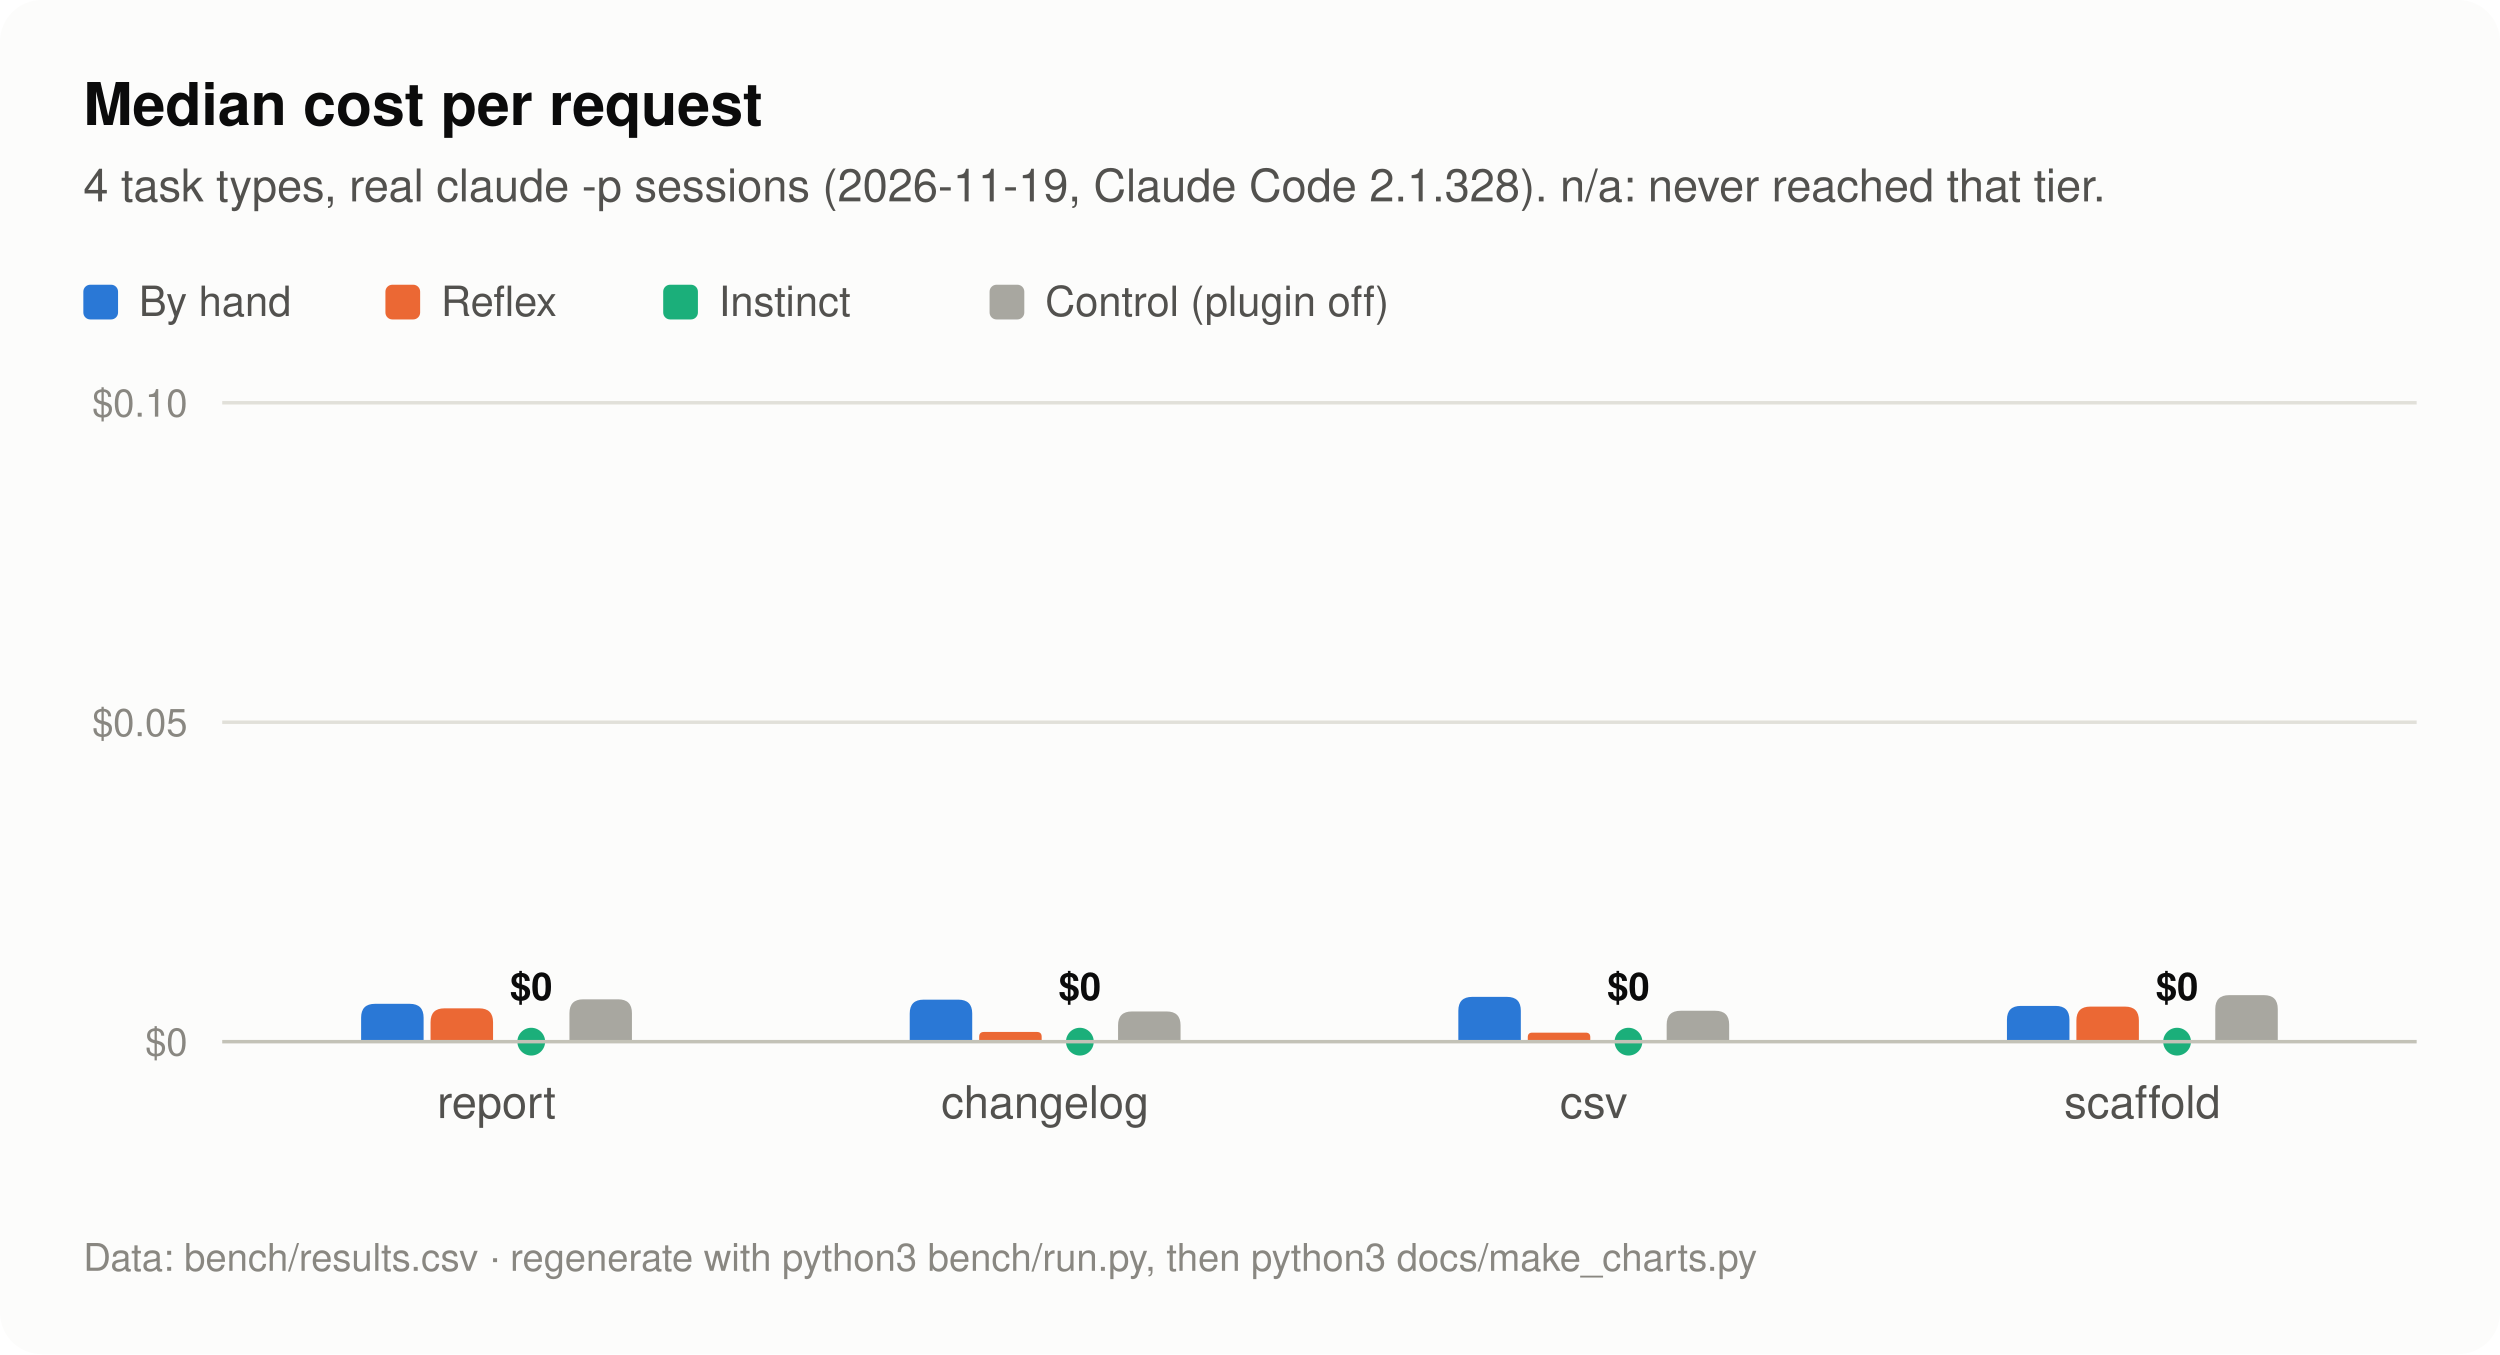
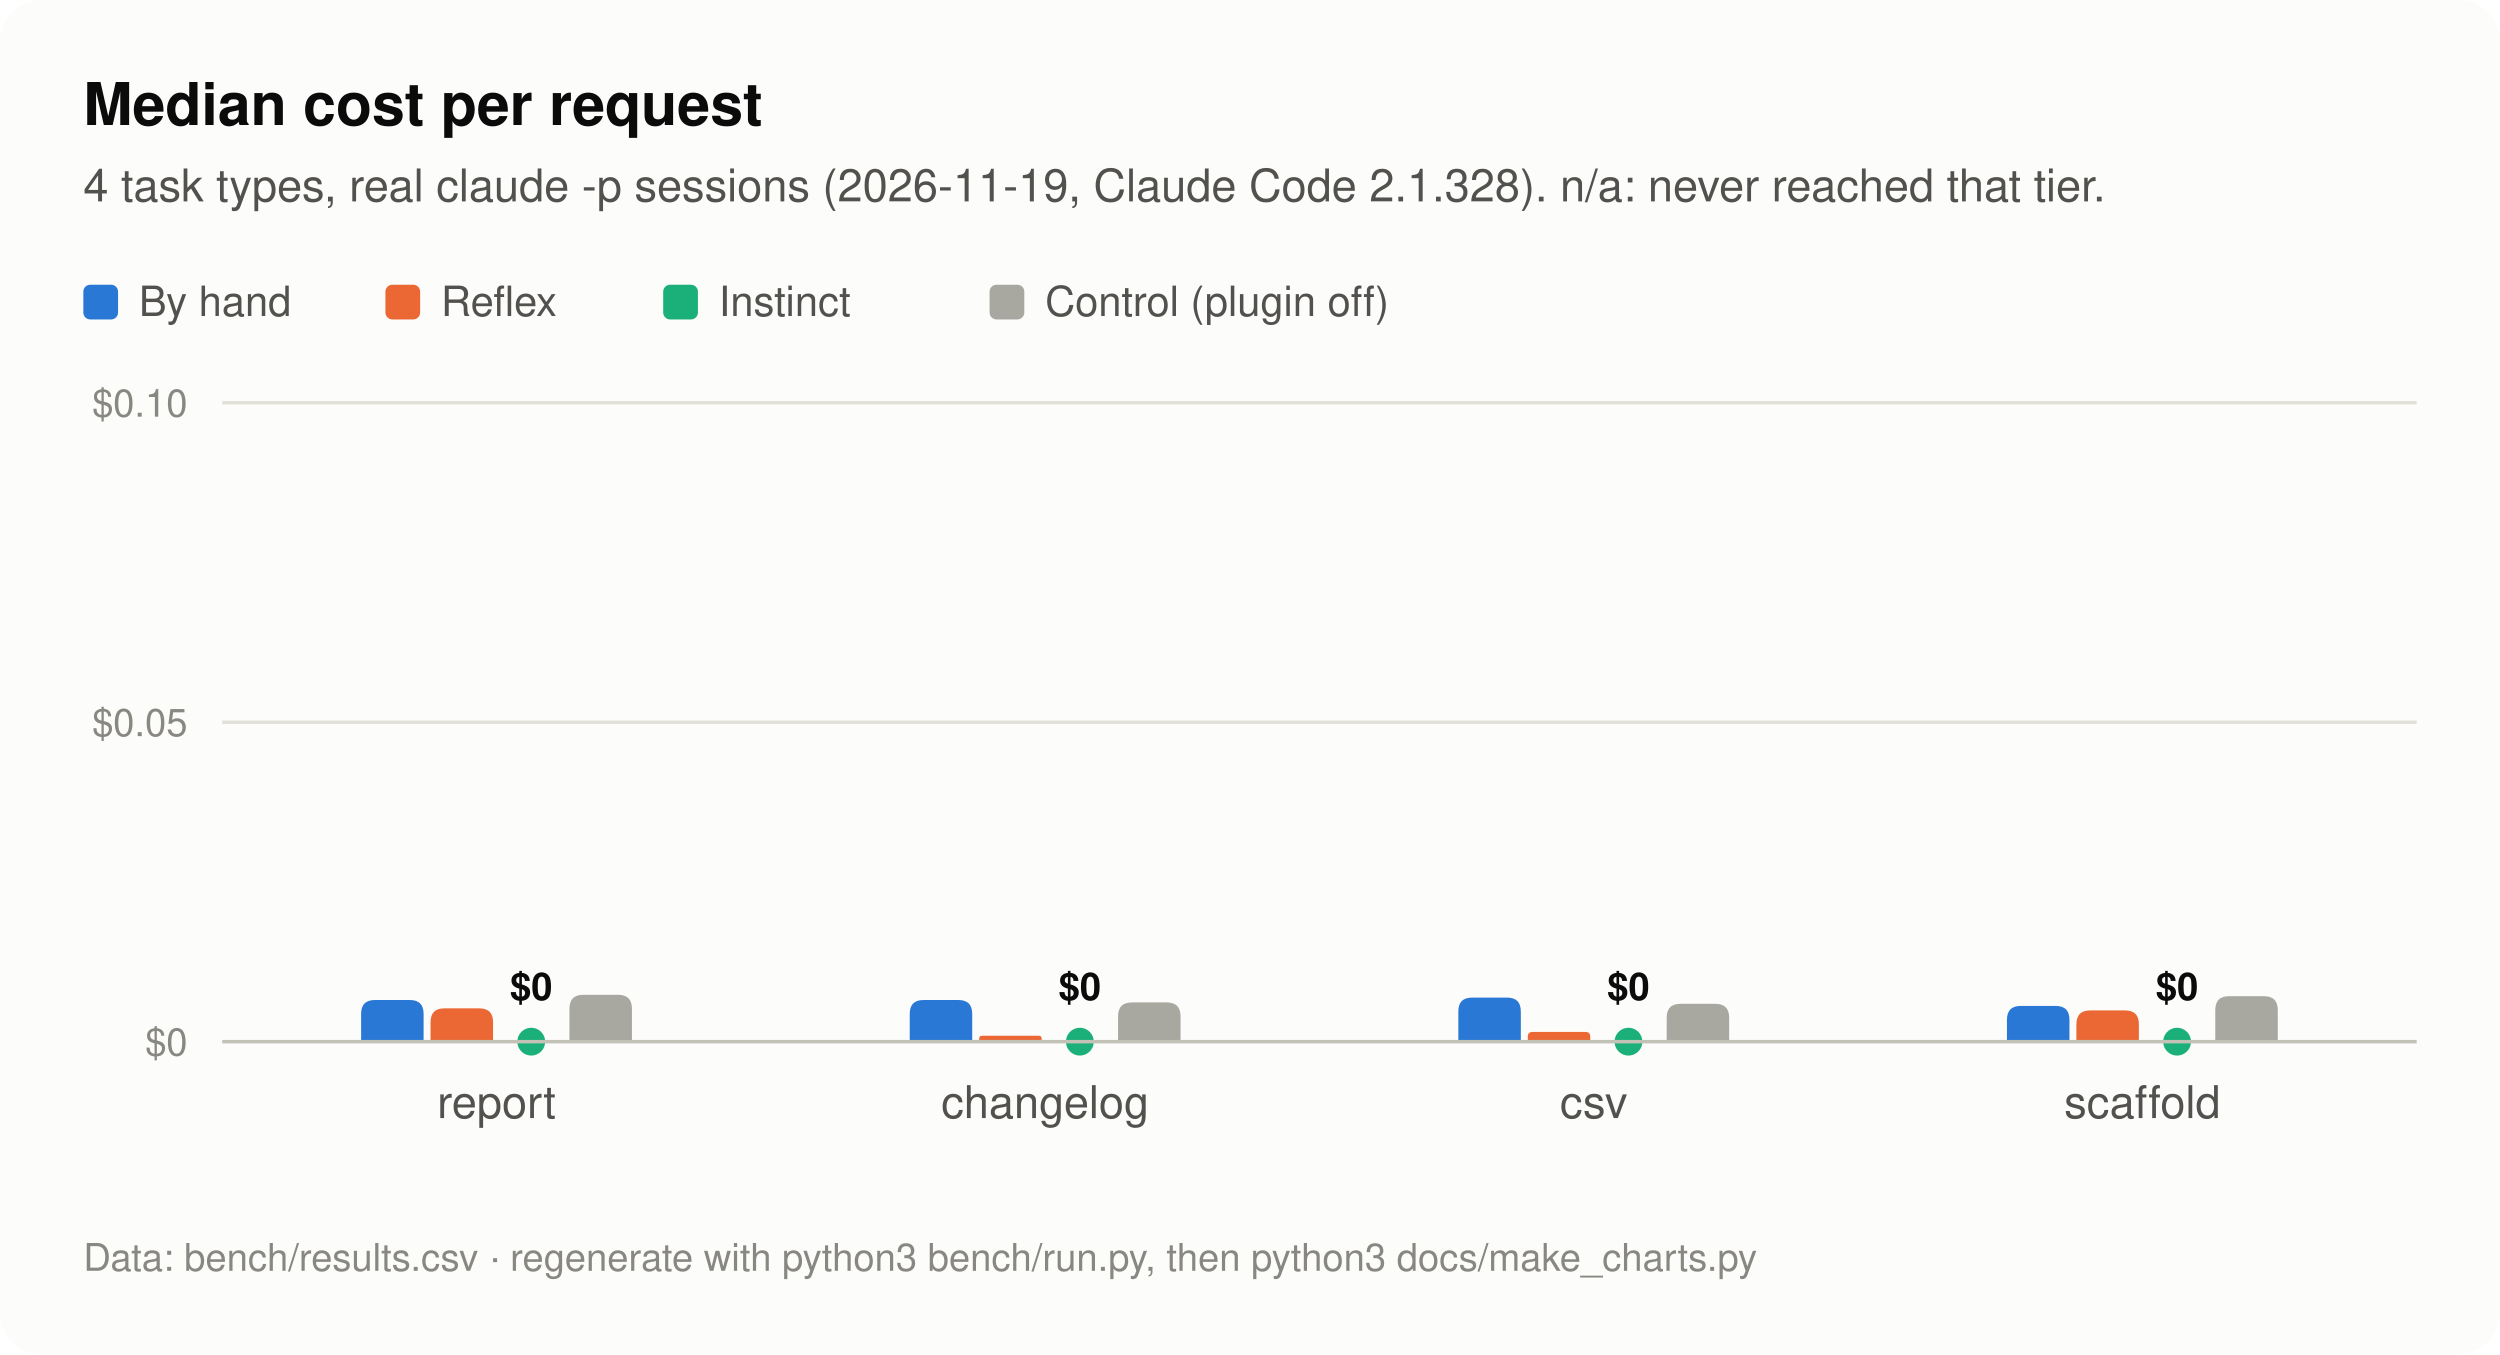
<svg xmlns="http://www.w3.org/2000/svg" width="720" height="390" viewBox="0 0 720 390" role="img" aria-labelledby="t d" font-family="system-ui, -apple-system, &quot;Segoe UI&quot;, Helvetica, Arial, sans-serif">
  <rect width="720" height="390" rx="12" fill="#fcfcfb" />
  <text x="24" y="36" font-size="17" font-weight="600" fill="#0b0b0b">Median cost per request</text>
  <text x="24" y="58" font-size="13" fill="#52514e">4 task types, real claude -p sessions (2026-11-19, Claude Code 2.1.328). n/a: never reached that tier.</text>
  <rect x="24" y="82" width="10" height="10" rx="2" fill="#2a78d6" />
  <text x="40" y="91" font-size="12" fill="#52514e">By hand</text>
  <rect x="111" y="82" width="10" height="10" rx="2" fill="#eb6834" />
  <text x="127" y="91" font-size="12" fill="#52514e">Reflex</text>
  <rect x="191" y="82" width="10" height="10" rx="2" fill="#1baf7a" />
  <text x="207" y="91" font-size="12" fill="#52514e">Instinct</text>
  <rect x="285" y="82" width="10" height="10" rx="2" fill="#a8a7a0" />
  <text x="301" y="91" font-size="12" fill="#52514e">Control (plugin off)</text>
  <text x="54" y="304.0" font-size="11" text-anchor="end" fill="#898781">$0</text>
  <line x1="64" x2="696" y1="208.0" y2="208.0" stroke="#e1e0d9" stroke-width="1" />
  <text x="54" y="212.0" font-size="11" text-anchor="end" fill="#898781">$0.05</text>
  <line x1="64" x2="696" y1="116.0" y2="116.0" stroke="#e1e0d9" stroke-width="1" />
  <text x="54" y="120.0" font-size="11" text-anchor="end" fill="#898781">$0.10</text>
-   <path d="M104.0,300.0 V293.1 Q104.0,289.1 108.0,289.1 H118.0 Q122.0,289.1 122.0,293.1 V300.0 Z" fill="#2a78d6" />
+   <path d="M104.0,300.0 V292.0 Q104.0,288.0 108.0,288.0 H118.0 Q122.0,288.0 122.0,292.0 V300.0 Z" fill="#2a78d6" />
  <path d="M124.0,300.0 V294.4 Q124.0,290.4 128.0,290.4 H138.0 Q142.0,290.4 142.0,294.4 V300.0 Z" fill="#eb6834" />
  <circle cx="153.0" cy="300" r="5" fill="#1baf7a" stroke="#fcfcfb" stroke-width="2" />
  <text x="153.0" y="288" font-size="11" font-weight="600" text-anchor="middle" fill="#0b0b0b">$0</text>
-   <path d="M164.0,300.0 V291.8 Q164.0,287.8 168.0,287.8 H178.0 Q182.0,287.8 182.0,291.8 V300.0 Z" fill="#a8a7a0" />
+   <path d="M164.0,300.0 V290.5 Q164.0,286.5 168.0,286.5 H178.0 Q182.0,286.5 182.0,290.5 V300.0 Z" fill="#a8a7a0" />
  <text x="143.0" y="322" font-size="13" text-anchor="middle" fill="#52514e">report</text>
-   <path d="M262.0,300.0 V291.9 Q262.0,287.9 266.0,287.9 H276.0 Q280.0,287.9 280.0,291.9 V300.0 Z" fill="#2a78d6" />
-   <path d="M282.0,300.0 V298.6 Q282.0,297.2 283.4,297.2 H298.6 Q300.0,297.2 300.0,298.6 V300.0 Z" fill="#eb6834" />
+   <path d="M262.0,300.0 V292.0 Q262.0,288.0 266.0,288.0 H276.0 Q280.0,288.0 280.0,292.0 V300.0 Z" fill="#2a78d6" />
+   <path d="M282.0,300.0 V299.2 Q282.0,298.3 282.8,298.3 H299.2 Q300.0,298.3 300.0,299.2 V300.0 Z" fill="#eb6834" />
  <circle cx="311.0" cy="300" r="5" fill="#1baf7a" stroke="#fcfcfb" stroke-width="2" />
  <text x="311.0" y="288" font-size="11" font-weight="600" text-anchor="middle" fill="#0b0b0b">$0</text>
-   <path d="M322.0,300.0 V295.3 Q322.0,291.3 326.0,291.3 H336.0 Q340.0,291.3 340.0,295.3 V300.0 Z" fill="#a8a7a0" />
+   <path d="M322.0,300.0 V292.7 Q322.0,288.7 326.0,288.7 H336.0 Q340.0,288.7 340.0,292.7 V300.0 Z" fill="#a8a7a0" />
  <text x="301.0" y="322" font-size="13" text-anchor="middle" fill="#52514e">changelog</text>
-   <path d="M420.0,300.0 V291.1 Q420.0,287.1 424.0,287.1 H434.0 Q438.0,287.1 438.0,291.1 V300.0 Z" fill="#2a78d6" />
-   <path d="M440.0,300.0 V298.7 Q440.0,297.4 441.3,297.4 H456.7 Q458.0,297.4 458.0,298.7 V300.0 Z" fill="#eb6834" />
+   <path d="M420.0,300.0 V291.3 Q420.0,287.3 424.0,287.3 H434.0 Q438.0,287.3 438.0,291.3 V300.0 Z" fill="#2a78d6" />
+   <path d="M440.0,300.0 V298.6 Q440.0,297.2 441.4,297.2 H456.6 Q458.0,297.2 458.0,298.6 V300.0 Z" fill="#eb6834" />
  <circle cx="469.0" cy="300" r="5" fill="#1baf7a" stroke="#fcfcfb" stroke-width="2" />
  <text x="469.0" y="288" font-size="11" font-weight="600" text-anchor="middle" fill="#0b0b0b">$0</text>
-   <path d="M480.0,300.0 V295.1 Q480.0,291.1 484.0,291.1 H494.0 Q498.0,291.1 498.0,295.1 V300.0 Z" fill="#a8a7a0" />
+   <path d="M480.0,300.0 V293.1 Q480.0,289.1 484.0,289.1 H494.0 Q498.0,289.1 498.0,293.1 V300.0 Z" fill="#a8a7a0" />
  <text x="459.0" y="322" font-size="13" text-anchor="middle" fill="#52514e">csv</text>
  <path d="M578.0,300.0 V293.7 Q578.0,289.7 582.0,289.7 H592.0 Q596.0,289.7 596.0,293.7 V300.0 Z" fill="#2a78d6" />
-   <path d="M598.0,300.0 V293.9 Q598.0,289.9 602.0,289.9 H612.0 Q616.0,289.9 616.0,293.9 V300.0 Z" fill="#eb6834" />
+   <path d="M598.0,300.0 V295.0 Q598.0,291.0 602.0,291.0 H612.0 Q616.0,291.0 616.0,295.0 V300.0 Z" fill="#eb6834" />
  <circle cx="627.0" cy="300" r="5" fill="#1baf7a" stroke="#fcfcfb" stroke-width="2" />
  <text x="627.0" y="288" font-size="11" font-weight="600" text-anchor="middle" fill="#0b0b0b">$0</text>
-   <path d="M638.0,300.0 V290.6 Q638.0,286.6 642.0,286.6 H652.0 Q656.0,286.6 656.0,290.6 V300.0 Z" fill="#a8a7a0" />
+   <path d="M638.0,300.0 V290.9 Q638.0,286.9 642.0,286.9 H652.0 Q656.0,286.9 656.0,290.9 V300.0 Z" fill="#a8a7a0" />
  <text x="617.0" y="322" font-size="13" text-anchor="middle" fill="#52514e">scaffold</text>
  <line x1="64" x2="696" y1="300" y2="300" stroke="#c3c2b7" stroke-width="1" />
  <text x="24" y="366" font-size="11" fill="#898781">Data: bench/results.csv · regenerate with python3 bench/run.py, then python3 docs/make_charts.py</text>
</svg>
